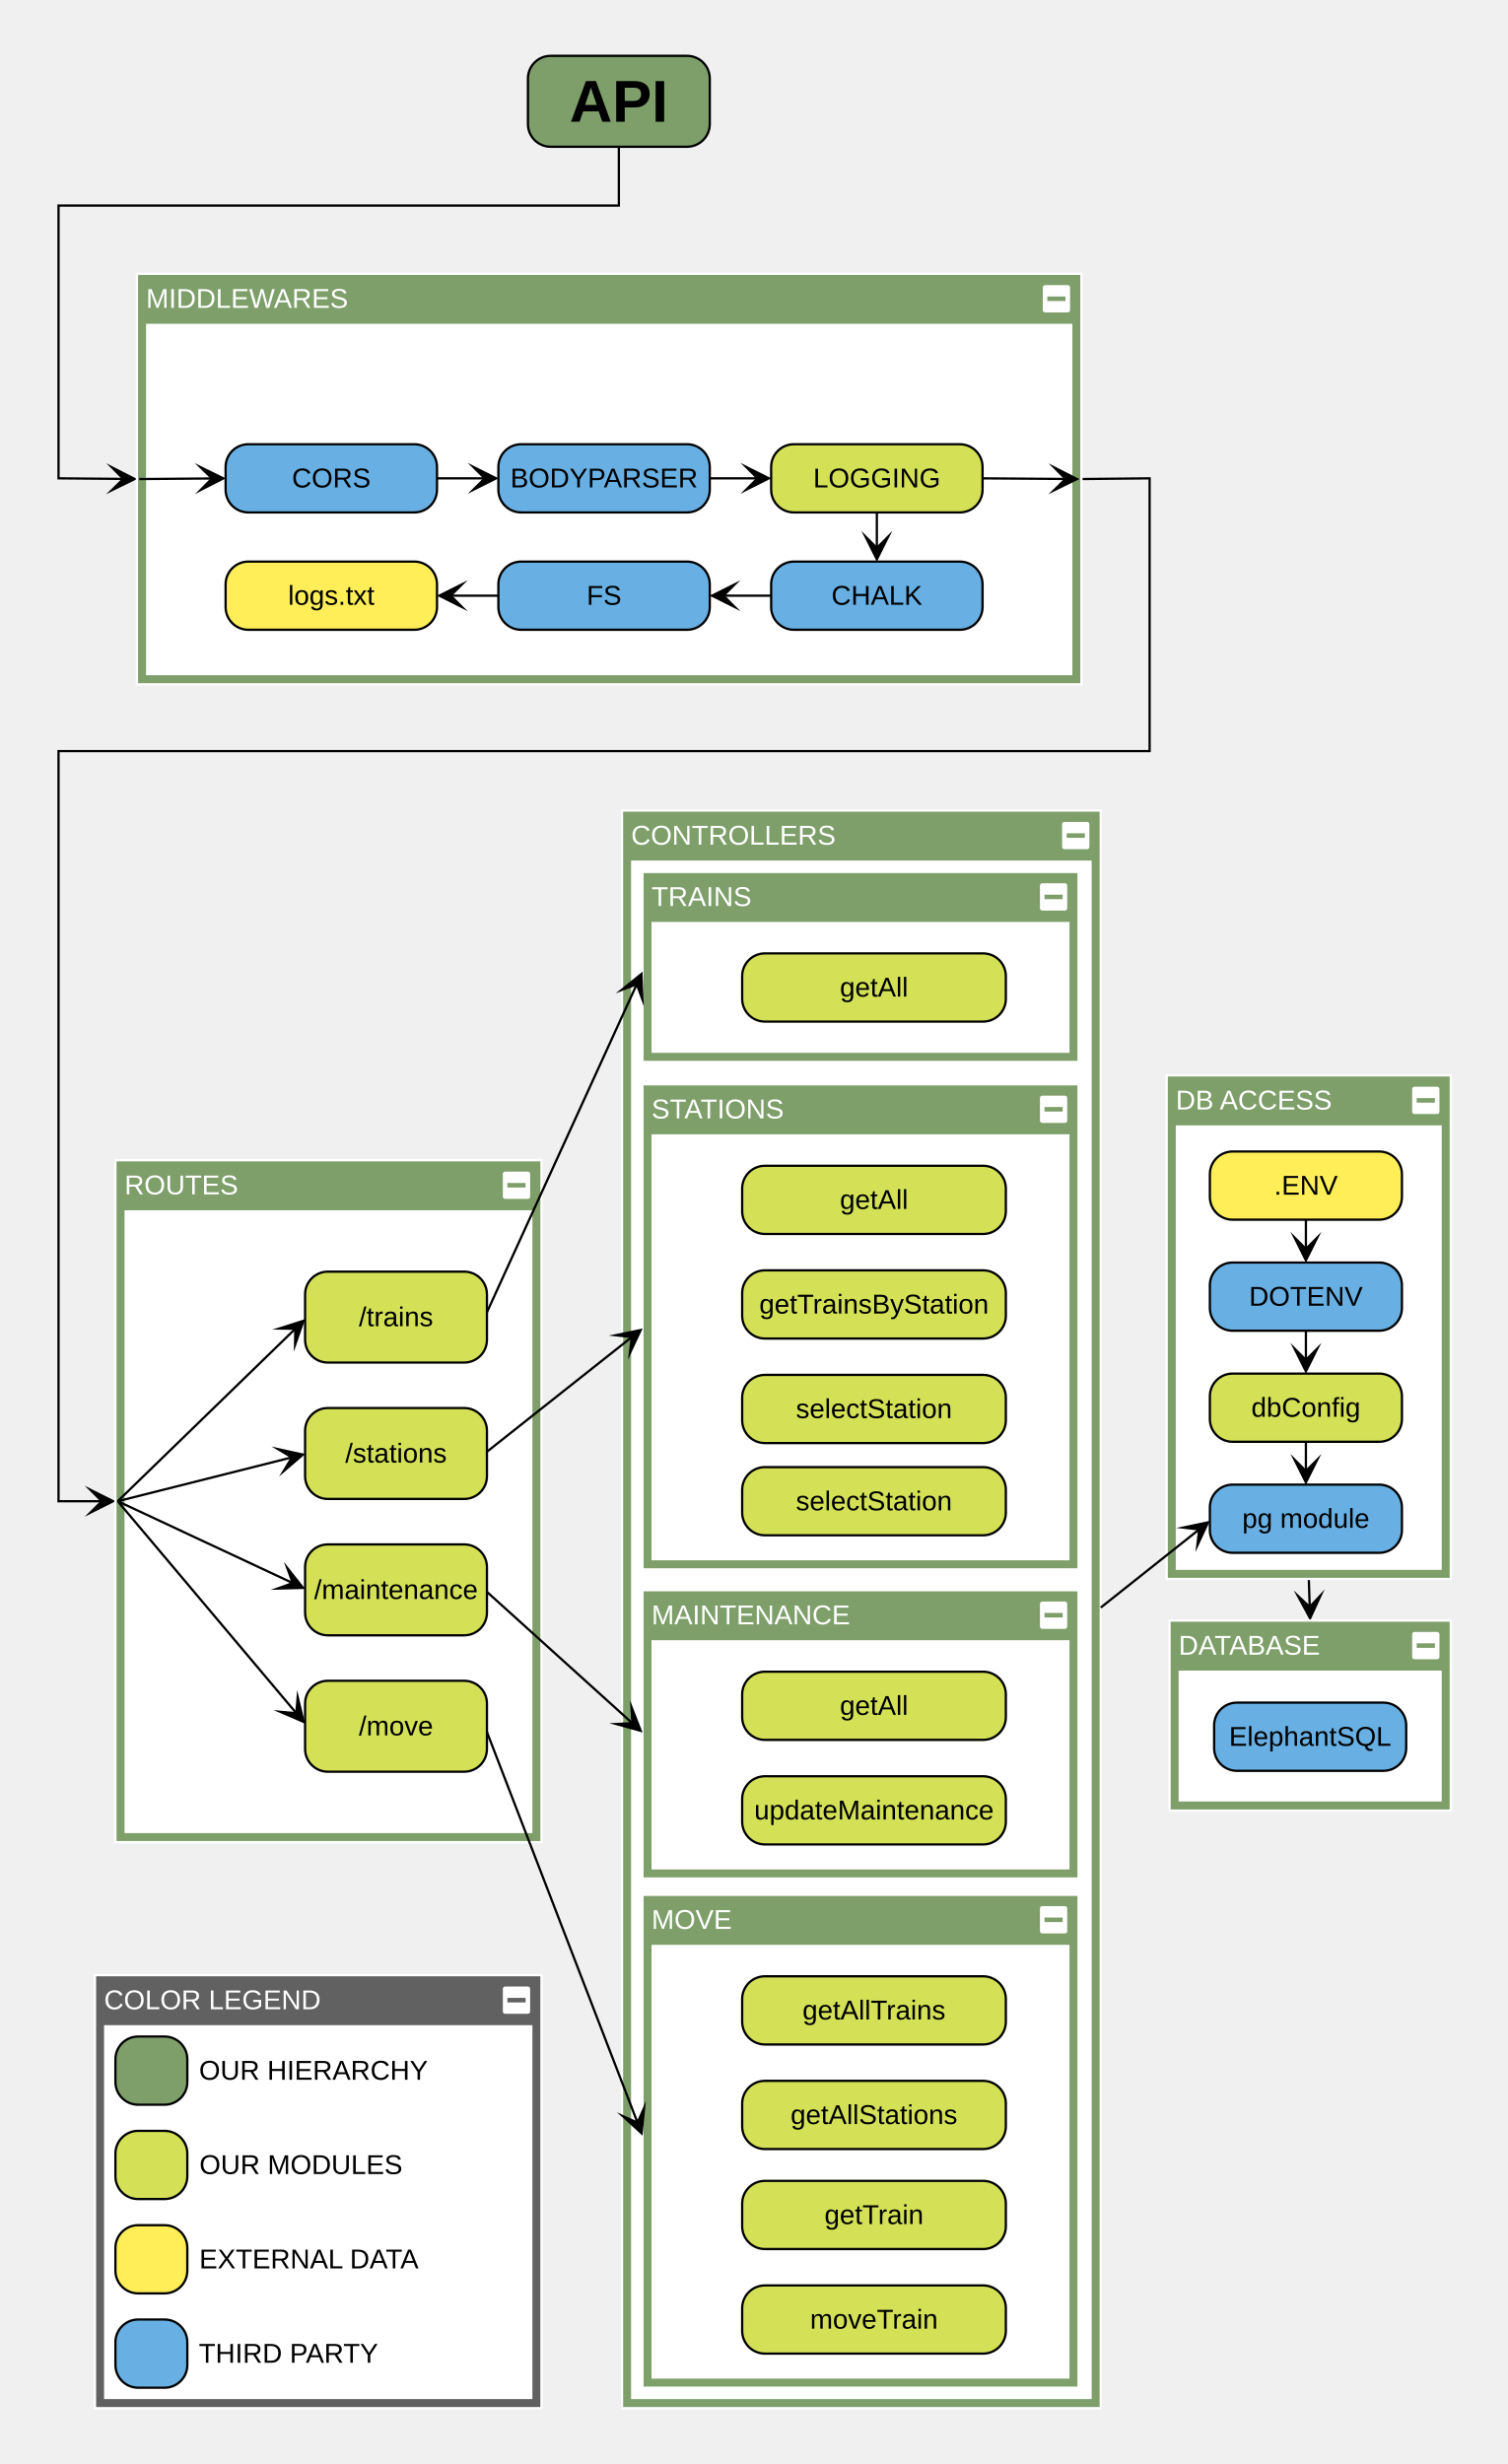
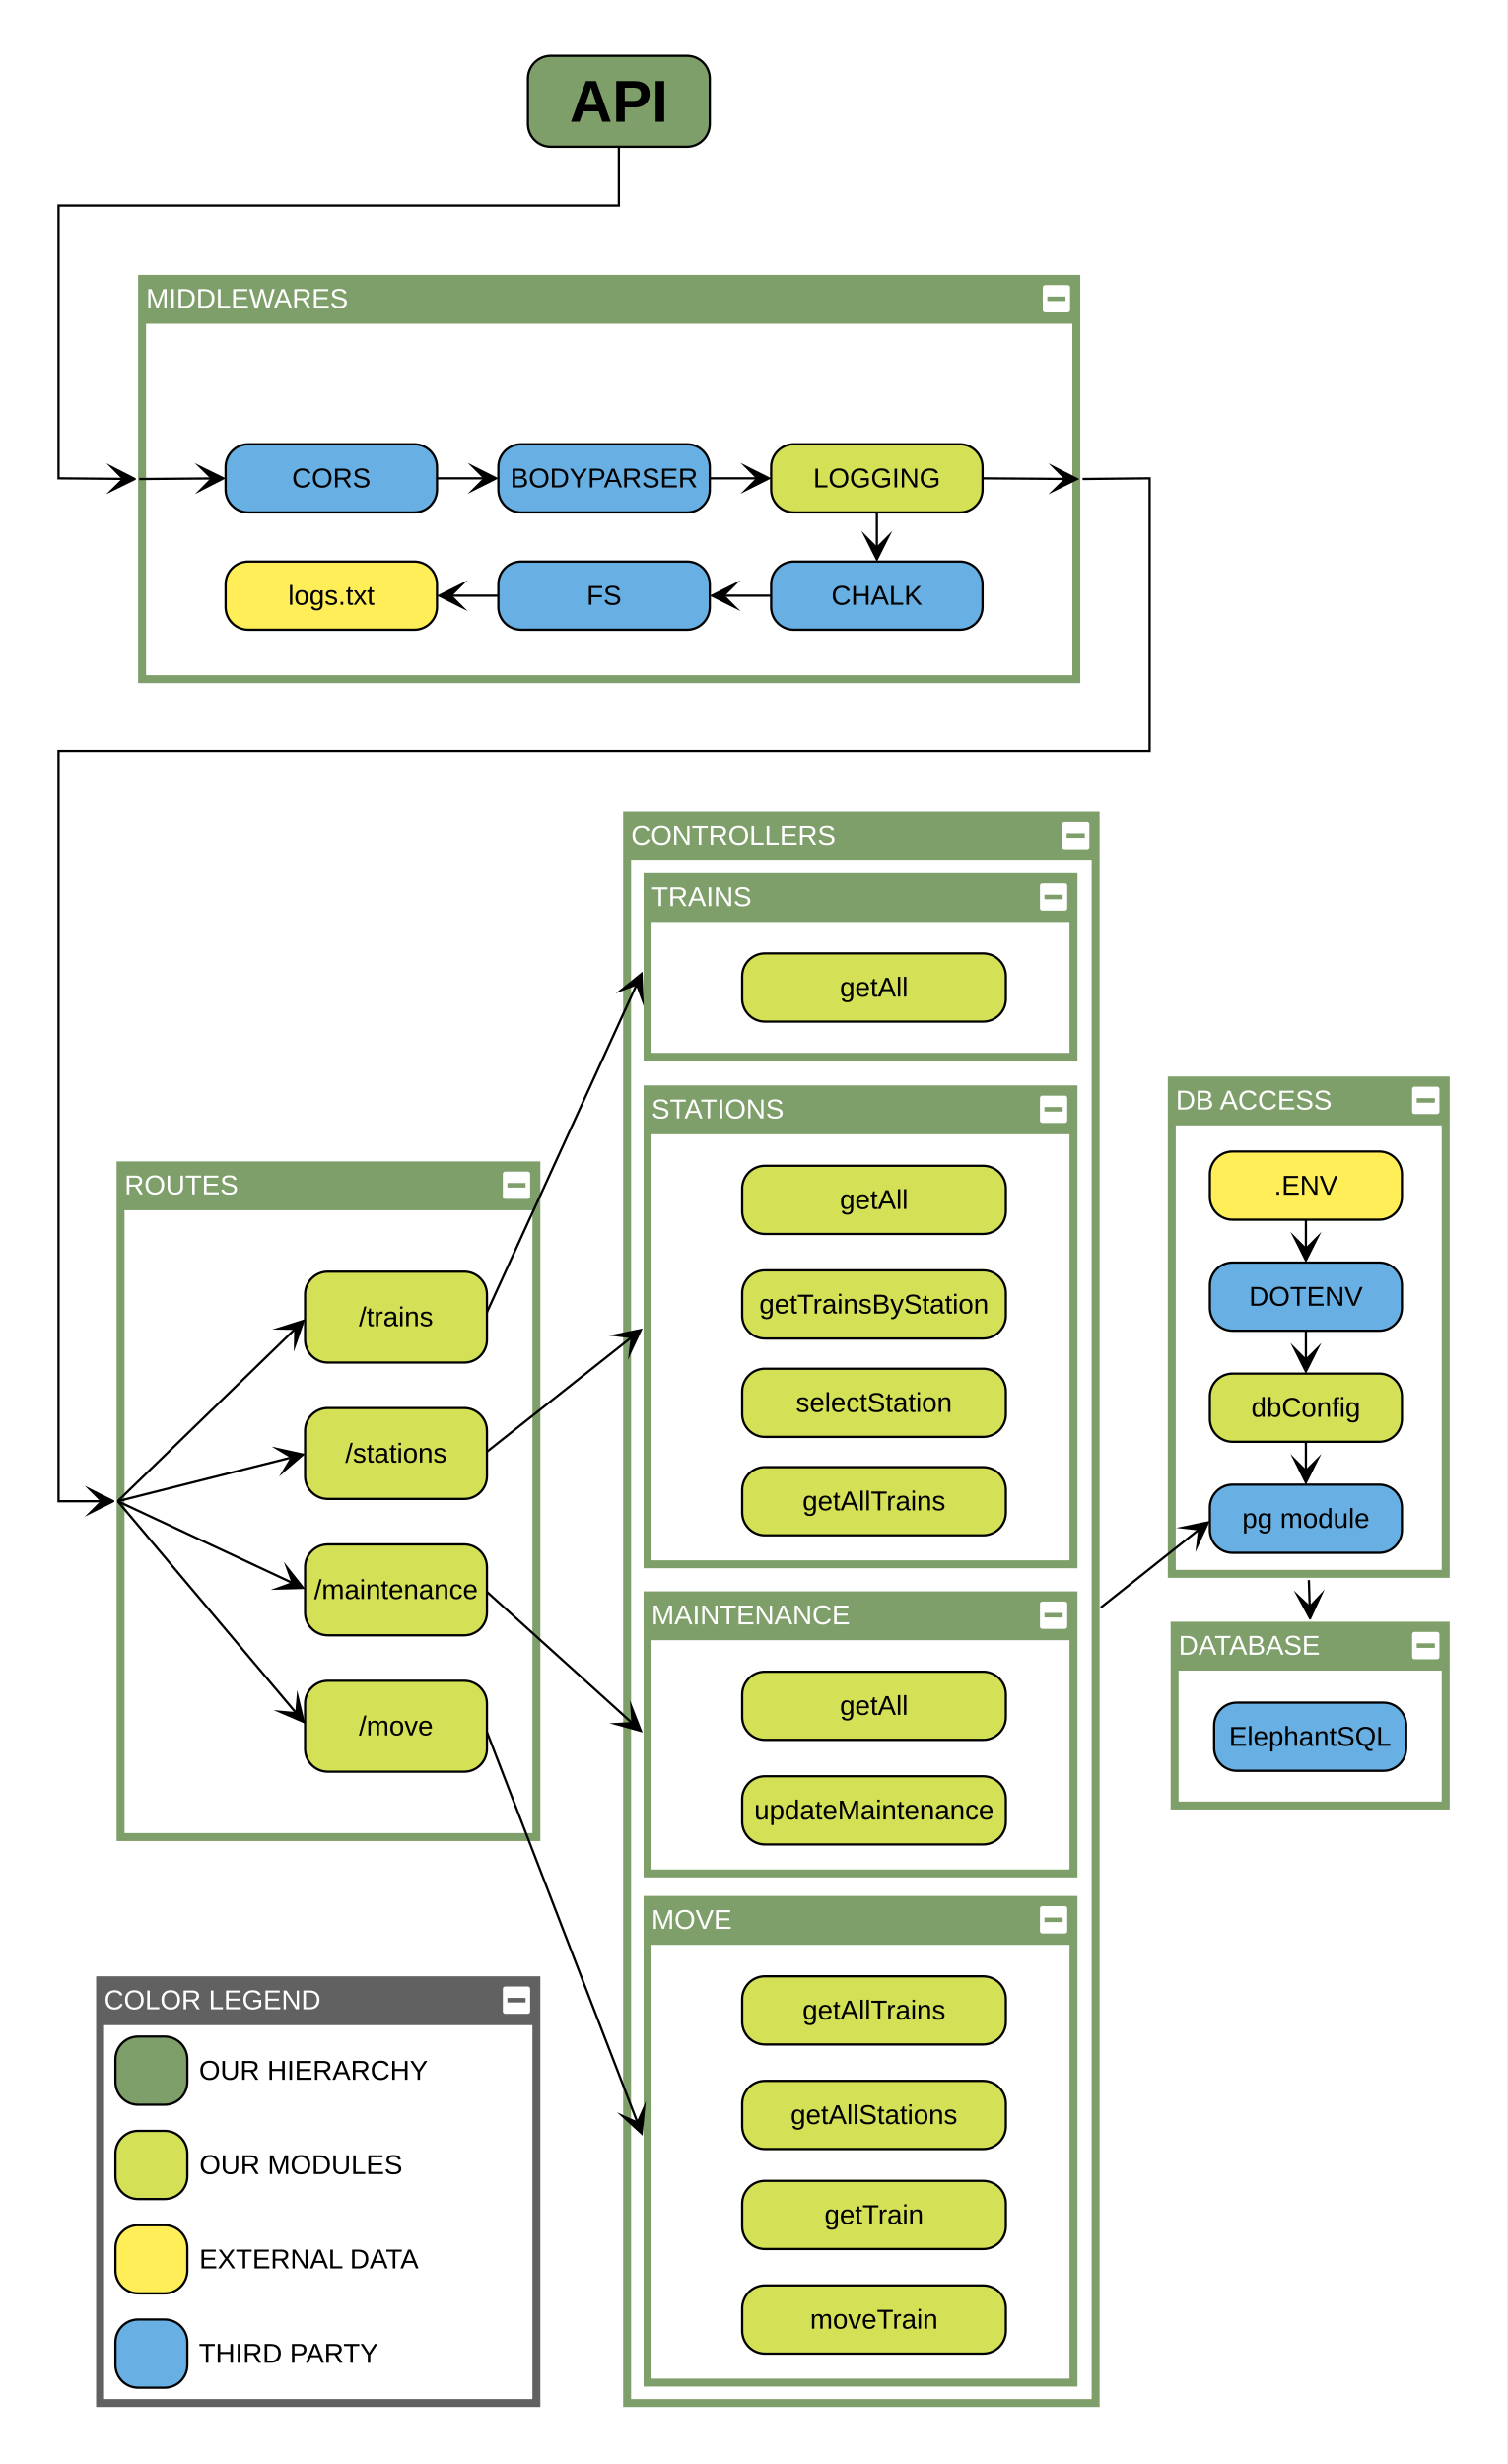
<svg xmlns="http://www.w3.org/2000/svg" xmlns:xlink="http://www.w3.org/1999/xlink" width="663px" height="1084px" viewBox="0 0 663 1084" style="overflow: hidden; display: block; width: 663px; height: 1084px;">
+   <rect width="663px" height="1084px" fill="white" />
  <defs>
-     <path fill="rgb(0,0,0)" stroke="rgb(0,0,0)" d="M 0,0 L 10,-5 L 5,0 L 10,5 Z" fill-opacity="1" stroke-opacity="1" stroke-width="1" stroke-linecap="butt" stroke-linejoin="miter" stroke-miterlimit="10" id="ygc119_0" />
+     <path fill="rgb(0,0,0)" stroke="rgb(0,0,0)" d="M 0,0 L 10,-5 L 5,0 L 10,5 Z" fill-opacity="1" stroke-opacity="1" stroke-width="1" stroke-linecap="butt" stroke-linejoin="miter" stroke-miterlimit="10" id="ygc57_0" />
  </defs>
  <g style="pointer-events:visiblePainted" transform="translate(55.75 -59.5625)" image-rendering="auto" shape-rendering="auto">
    <g>
      <path fill="none" stroke="rgb(0,0,0)" d="M 420,270.302 L 450,270 L 450,390 L -30,390 L -30,720 L -10.969,720" stroke-opacity="1" stroke-width="1" stroke-linecap="butt" stroke-linejoin="miter" stroke-miterlimit="1.45" />
-       <use xlink:href="#ygc119_0" transform="matrix(-1 0 0 -1 -5.96875 720)" style="pointer-events: none;" />
+       <use xlink:href="#ygc57_0" transform="matrix(-1 0 0 -1 -5.96875 720)" style="pointer-events: none;" />
    </g>
    <g>
      <path fill="none" stroke="rgb(0,0,0)" d="M 216.5,124.125 L 216.5,150 L -30,150 L -30,270 L -1.5,270.251" stroke-opacity="1" stroke-width="1" stroke-linecap="butt" stroke-linejoin="miter" stroke-miterlimit="1.45" />
-       <use xlink:href="#ygc119_0" transform="matrix(-0.9999612 -0.008803664 0.008803664 -0.9999612 3.500039 270.2949)" style="pointer-events: none;" />
+       <use xlink:href="#ygc57_0" transform="matrix(-0.9999612 -0.008803664 0.008803664 -0.9999612 3.500039 270.2949)" style="pointer-events: none;" />
    </g>
    <g>
      <path fill="none" stroke="rgb(0,0,0)" d="M 520.031,754.205 L 520.423,766.516" stroke-opacity="1" stroke-width="1" stroke-linecap="butt" stroke-linejoin="miter" stroke-miterlimit="1.45" />
-       <use xlink:href="#ygc119_0" transform="matrix(-0.03175294 -0.9994957 0.9994957 -0.03175294 520.5814 771.5137)" style="pointer-events: none;" />
-     </g>
-     <rect fill="rgb(126,159,106)" stroke="rgb(0,0,0)" fill-opacity="1" stroke-opacity="1" stroke-width="1" stroke-linecap="butt" stroke-linejoin="miter" stroke-miterlimit="1.45" x="176.5" width="80" ry="10" y="84.125" rx="10" height="40" />
+       <use xlink:href="#ygc57_0" transform="matrix(-0.03175294 -0.9994957 0.9994957 -0.03175294 520.5814 771.5137)" style="pointer-events: none;" />
+     </g>
+     <rect fill="rgb(126,159,106)" stroke="rgb(0,0,0)" fill-opacity="1" stroke-opacity="1" stroke-width="1" stroke-linecap="butt" stroke-linejoin="miter" stroke-miterlimit="1.45" y="84.125" ry="10" height="40" width="80" rx="10" x="176.5" />
    <g data-referencesafe="true" transform="translate(-4.96875 570)">
-       <rect fill="#7e9f6a" stroke="#FFF" stroke-width="1px" width="187.438" height="300" />
-       <rect fill="#FFF" x="4" width="179.438" y="22" height="274" />
+       <rect fill="#7e9f6a" stroke="#FFF" stroke-width="1px" height="300" width="187.438" />
+       <rect fill="#FFF" y="22" height="274" width="179.438" x="4" />
      <g class="demo-collapse-button" transform="translate(170.4375 5)">
        <rect fill="#FFF" width="12" height="12" rx="1" ry="1" />
        <rect width="8" height="2" x="2" y="5" fill="#7e9f6a" stroke-width="0" />
      </g>
    </g>
-     <rect fill="rgb(212,225,87)" stroke="rgb(0,0,0)" fill-opacity="1" stroke-opacity="1" stroke-width="1" stroke-linecap="butt" stroke-linejoin="miter" stroke-miterlimit="1.45" x="78.469" width="80" ry="10" y="799" rx="10" height="40" />
-     <rect fill="rgb(212,225,87)" stroke="rgb(0,0,0)" fill-opacity="1" stroke-opacity="1" stroke-width="1" stroke-linecap="butt" stroke-linejoin="miter" stroke-miterlimit="1.45" x="78.469" width="80" ry="10" y="739" rx="10" height="40" />
-     <rect fill="rgb(212,225,87)" stroke="rgb(0,0,0)" fill-opacity="1" stroke-opacity="1" stroke-width="1" stroke-linecap="butt" stroke-linejoin="miter" stroke-miterlimit="1.45" x="78.469" width="80" ry="10" y="679" rx="10" height="40" />
-     <rect fill="rgb(212,225,87)" stroke="rgb(0,0,0)" fill-opacity="1" stroke-opacity="1" stroke-width="1" stroke-linecap="butt" stroke-linejoin="miter" stroke-miterlimit="1.45" x="78.469" width="80" ry="10" y="619" rx="10" height="40" />
+     <rect fill="rgb(212,225,87)" stroke="rgb(0,0,0)" fill-opacity="1" stroke-opacity="1" stroke-width="1" stroke-linecap="butt" stroke-linejoin="miter" stroke-miterlimit="1.45" y="619" ry="10" height="40" width="80" rx="10" x="78.469" />
+     <rect fill="rgb(212,225,87)" stroke="rgb(0,0,0)" fill-opacity="1" stroke-opacity="1" stroke-width="1" stroke-linecap="butt" stroke-linejoin="miter" stroke-miterlimit="1.45" y="679" ry="10" height="40" width="80" rx="10" x="78.469" />
+     <rect fill="rgb(212,225,87)" stroke="rgb(0,0,0)" fill-opacity="1" stroke-opacity="1" stroke-width="1" stroke-linecap="butt" stroke-linejoin="miter" stroke-miterlimit="1.45" y="739" ry="10" height="40" width="80" rx="10" x="78.469" />
+     <rect fill="rgb(212,225,87)" stroke="rgb(0,0,0)" fill-opacity="1" stroke-opacity="1" stroke-width="1" stroke-linecap="butt" stroke-linejoin="miter" stroke-miterlimit="1.45" y="799" ry="10" height="40" width="80" rx="10" x="78.469" />
    <g data-referencesafe="true" transform="translate(4.5 180)">
-       <rect fill="#7e9f6a" stroke="#FFF" stroke-width="1px" width="415.5" height="180.625" />
-       <rect fill="#FFF" x="4" width="407.5" y="22" height="154.625" />
+       <rect fill="#7e9f6a" stroke="#FFF" stroke-width="1px" height="180.625" width="415.5" />
+       <rect fill="#FFF" y="22" height="154.625" width="407.5" x="4" />
      <g class="demo-collapse-button" transform="translate(398.5 5)">
        <rect fill="#FFF" width="12" height="12" rx="1" ry="1" />
        <rect width="8" height="2" x="2" y="5" fill="#7e9f6a" stroke-width="0" />
      </g>
    </g>
    <g>
      <path fill="none" stroke="rgb(0,0,0)" d="M 136.5,270 L 157.5,270" stroke-opacity="1" stroke-width="1" stroke-linecap="butt" stroke-linejoin="miter" stroke-miterlimit="1.45" />
-       <use xlink:href="#ygc119_0" transform="matrix(-1 0 0 -1 162.5 270)" style="pointer-events: none;" />
+       <use xlink:href="#ygc57_0" transform="matrix(-1 0 0 -1 162.5 270)" style="pointer-events: none;" />
    </g>
    <g>
      <path fill="none" stroke="rgb(0,0,0)" d="M 256.5,270 L 277.5,270" stroke-opacity="1" stroke-width="1" stroke-linecap="butt" stroke-linejoin="miter" stroke-miterlimit="1.45" />
-       <use xlink:href="#ygc119_0" transform="matrix(-1 0 0 -1 282.5 270)" style="pointer-events: none;" />
+       <use xlink:href="#ygc57_0" transform="matrix(-1 0 0 -1 282.5 270)" style="pointer-events: none;" />
    </g>
    <g>
      <path fill="none" stroke="rgb(0,0,0)" d="M 330,285 L 330,300.625" stroke-opacity="1" stroke-width="1" stroke-linecap="butt" stroke-linejoin="miter" stroke-miterlimit="1.45" />
-       <use xlink:href="#ygc119_0" transform="matrix(0 -1 1 0 330 305.625)" style="pointer-events: none;" />
+       <use xlink:href="#ygc57_0" transform="matrix(0 -1 1 0 330 305.625)" style="pointer-events: none;" />
    </g>
    <g>
      <path fill="none" stroke="rgb(0,0,0)" d="M 163.5,321.625 L 142.5,321.625" stroke-opacity="1" stroke-width="1" stroke-linecap="butt" stroke-linejoin="miter" stroke-miterlimit="1.45" />
-       <use xlink:href="#ygc119_0" transform="translate(137.5 321.625)" style="pointer-events: none;" />
+       <use xlink:href="#ygc57_0" transform="translate(137.5 321.625)" style="pointer-events: none;" />
    </g>
    <g>
      <path fill="none" stroke="rgb(0,0,0)" d="M 283.5,321.625 L 262.5,321.625" stroke-opacity="1" stroke-width="1" stroke-linecap="butt" stroke-linejoin="miter" stroke-miterlimit="1.45" />
-       <use xlink:href="#ygc119_0" transform="translate(257.5 321.625)" style="pointer-events: none;" />
-     </g>
-     <rect fill="rgb(212,225,87)" stroke="rgb(0,0,0)" fill-opacity="1" stroke-opacity="1" stroke-width="1" stroke-linecap="butt" stroke-linejoin="miter" stroke-miterlimit="1.45" x="283.5" width="93" ry="10" y="255" rx="10" height="30" />
-     <rect fill="rgb(104,176,227)" stroke="rgb(0,0,0)" fill-opacity="1" stroke-opacity="1" stroke-width="1" stroke-linecap="butt" stroke-linejoin="miter" stroke-miterlimit="1.45" x="43.5" width="93" ry="10" y="255" rx="10" height="30" />
-     <rect fill="rgb(104,176,227)" stroke="rgb(0,0,0)" fill-opacity="1" stroke-opacity="1" stroke-width="1" stroke-linecap="butt" stroke-linejoin="miter" stroke-miterlimit="1.45" x="163.5" width="93" ry="10" y="255" rx="10" height="30" />
-     <rect fill="rgb(104,176,227)" stroke="rgb(0,0,0)" fill-opacity="1" stroke-opacity="1" stroke-width="1" stroke-linecap="butt" stroke-linejoin="miter" stroke-miterlimit="1.45" x="283.5" width="93" ry="10" y="306.625" rx="10" height="30" />
-     <rect fill="rgb(104,176,227)" stroke="rgb(0,0,0)" fill-opacity="1" stroke-opacity="1" stroke-width="1" stroke-linecap="butt" stroke-linejoin="miter" stroke-miterlimit="1.45" x="163.5" width="93" ry="10" y="306.625" rx="10" height="30" />
-     <rect fill="rgb(255,238,88)" stroke="rgb(0,0,0)" fill-opacity="1" stroke-opacity="1" stroke-width="1" stroke-linecap="butt" stroke-linejoin="miter" stroke-miterlimit="1.45" x="43.5" width="93" ry="10" y="306.625" rx="10" height="30" />
+       <use xlink:href="#ygc57_0" transform="translate(257.5 321.625)" style="pointer-events: none;" />
+     </g>
+     <rect fill="rgb(212,225,87)" stroke="rgb(0,0,0)" fill-opacity="1" stroke-opacity="1" stroke-width="1" stroke-linecap="butt" stroke-linejoin="miter" stroke-miterlimit="1.45" y="255" ry="10" height="30" width="93" rx="10" x="283.5" />
+     <rect fill="rgb(104,176,227)" stroke="rgb(0,0,0)" fill-opacity="1" stroke-opacity="1" stroke-width="1" stroke-linecap="butt" stroke-linejoin="miter" stroke-miterlimit="1.45" y="255" ry="10" height="30" width="93" rx="10" x="43.5" />
+     <rect fill="rgb(104,176,227)" stroke="rgb(0,0,0)" fill-opacity="1" stroke-opacity="1" stroke-width="1" stroke-linecap="butt" stroke-linejoin="miter" stroke-miterlimit="1.45" y="255" ry="10" height="30" width="93" rx="10" x="163.5" />
+     <rect fill="rgb(104,176,227)" stroke="rgb(0,0,0)" fill-opacity="1" stroke-opacity="1" stroke-width="1" stroke-linecap="butt" stroke-linejoin="miter" stroke-miterlimit="1.45" y="306.625" ry="10" height="30" width="93" rx="10" x="283.5" />
+     <rect fill="rgb(104,176,227)" stroke="rgb(0,0,0)" fill-opacity="1" stroke-opacity="1" stroke-width="1" stroke-linecap="butt" stroke-linejoin="miter" stroke-miterlimit="1.45" y="306.625" ry="10" height="30" width="93" rx="10" x="163.5" />
+     <rect fill="rgb(255,238,88)" stroke="rgb(0,0,0)" fill-opacity="1" stroke-opacity="1" stroke-width="1" stroke-linecap="butt" stroke-linejoin="miter" stroke-miterlimit="1.45" y="306.625" ry="10" height="30" width="93" rx="10" x="43.5" />
    <g data-referencesafe="true" transform="translate(217.88 416.1475)">
-       <rect fill="#7e9f6a" stroke="#FFF" stroke-width="1px" width="210.62" height="702.852" />
-       <rect fill="#FFF" x="4" width="202.62" y="22" height="676.852" />
+       <rect fill="#7e9f6a" stroke="#FFF" stroke-width="1px" height="702.852" width="210.62" />
+       <rect fill="#FFF" y="22" height="676.852" width="202.62" x="4" />
      <g class="demo-collapse-button" transform="translate(193.62 5)">
        <rect fill="#FFF" width="12" height="12" rx="1" ry="1" />
        <rect width="8" height="2" x="2" y="5" fill="#7e9f6a" stroke-width="0" />
      </g>
    </g>
    <g data-referencesafe="true" transform="translate(226.88 443.1475)">
-       <rect fill="#7e9f6a" stroke="#FFF" stroke-width="1px" width="191.87" height="83.603" />
-       <rect fill="#FFF" x="4" width="183.87" y="22" height="57.602" />
+       <rect fill="#7e9f6a" stroke="#FFF" stroke-width="1px" height="83.603" width="191.87" />
+       <rect fill="#FFF" y="22" height="57.602" width="183.87" x="4" />
      <g class="demo-collapse-button" transform="translate(174.87 5)">
        <rect fill="#FFF" width="12" height="12" rx="1" ry="1" />
        <rect width="8" height="2" x="2" y="5" fill="#7e9f6a" stroke-width="0" />
      </g>
    </g>
-     <rect fill="rgb(212,225,87)" stroke="rgb(0,0,0)" fill-opacity="1" stroke-opacity="1" stroke-width="1" stroke-linecap="butt" stroke-linejoin="miter" stroke-miterlimit="1.45" x="270.75" width="116" ry="10" y="479" rx="10" height="30" />
+     <rect fill="rgb(212,225,87)" stroke="rgb(0,0,0)" fill-opacity="1" stroke-opacity="1" stroke-width="1" stroke-linecap="butt" stroke-linejoin="miter" stroke-miterlimit="1.45" y="479" ry="10" height="30" width="116" rx="10" x="270.75" />
    <g data-referencesafe="true" transform="translate(226.88 536.5738)">
-       <rect fill="#7e9f6a" stroke="#FFF" stroke-width="1px" width="191.87" height="213.426" />
-       <rect fill="#FFF" x="4" width="183.87" y="22" height="187.426" />
+       <rect fill="#7e9f6a" stroke="#FFF" stroke-width="1px" height="213.426" width="191.87" />
+       <rect fill="#FFF" y="22" height="187.426" width="183.87" x="4" />
      <g class="demo-collapse-button" transform="translate(174.87 5)">
        <rect fill="#FFF" width="12" height="12" rx="1" ry="1" />
        <rect width="8" height="2" x="2" y="5" fill="#7e9f6a" stroke-width="0" />
      </g>
    </g>
-     <rect fill="rgb(212,225,87)" stroke="rgb(0,0,0)" fill-opacity="1" stroke-opacity="1" stroke-width="1" stroke-linecap="butt" stroke-linejoin="miter" stroke-miterlimit="1.45" x="270.75" width="116" ry="10" y="572.426" rx="10" height="30" />
-     <rect fill="rgb(212,225,87)" stroke="rgb(0,0,0)" fill-opacity="1" stroke-opacity="1" stroke-width="1" stroke-linecap="butt" stroke-linejoin="miter" stroke-miterlimit="1.45" x="270.75" width="116" ry="10" y="618.426" rx="10" height="30" />
-     <rect fill="rgb(212,225,87)" stroke="rgb(0,0,0)" fill-opacity="1" stroke-opacity="1" stroke-width="1" stroke-linecap="butt" stroke-linejoin="miter" stroke-miterlimit="1.45" x="270.75" width="116" ry="10" y="664.426" rx="10" height="30" />
-     <rect fill="rgb(212,225,87)" stroke="rgb(0,0,0)" fill-opacity="1" stroke-opacity="1" stroke-width="1" stroke-linecap="butt" stroke-linejoin="miter" stroke-miterlimit="1.45" x="270.75" width="116" ry="10" y="705" rx="10" height="30" />
+     <rect fill="rgb(212,225,87)" stroke="rgb(0,0,0)" fill-opacity="1" stroke-opacity="1" stroke-width="1" stroke-linecap="butt" stroke-linejoin="miter" stroke-miterlimit="1.45" y="572.426" ry="10" height="30" width="116" rx="10" x="270.75" />
+     <rect fill="rgb(212,225,87)" stroke="rgb(0,0,0)" fill-opacity="1" stroke-opacity="1" stroke-width="1" stroke-linecap="butt" stroke-linejoin="miter" stroke-miterlimit="1.45" y="618.426" ry="10" height="30" width="116" rx="10" x="270.75" />
+     <rect fill="rgb(212,225,87)" stroke="rgb(0,0,0)" fill-opacity="1" stroke-opacity="1" stroke-width="1" stroke-linecap="butt" stroke-linejoin="miter" stroke-miterlimit="1.45" y="661.713" ry="10" height="30" width="116" rx="10" x="270.75" />
+     <rect fill="rgb(212,225,87)" stroke="rgb(0,0,0)" fill-opacity="1" stroke-opacity="1" stroke-width="1" stroke-linecap="butt" stroke-linejoin="miter" stroke-miterlimit="1.45" y="705" ry="10" height="30" width="116" rx="10" x="270.75" />
    <g data-referencesafe="true" transform="translate(226.88 759.1475)">
-       <rect fill="#7e9f6a" stroke="#FFF" stroke-width="1px" width="191.87" height="126.852" />
-       <rect fill="#FFF" x="4" width="183.87" y="22" height="100.852" />
+       <rect fill="#7e9f6a" stroke="#FFF" stroke-width="1px" height="126.852" width="191.87" />
+       <rect fill="#FFF" y="22" height="100.852" width="183.87" x="4" />
      <g class="demo-collapse-button" transform="translate(174.87 5)">
        <rect fill="#FFF" width="12" height="12" rx="1" ry="1" />
        <rect width="8" height="2" x="2" y="5" fill="#7e9f6a" stroke-width="0" />
      </g>
    </g>
-     <rect fill="rgb(212,225,87)" stroke="rgb(0,0,0)" fill-opacity="1" stroke-opacity="1" stroke-width="1" stroke-linecap="butt" stroke-linejoin="miter" stroke-miterlimit="1.45" x="270.75" width="116" ry="10" y="795" rx="10" height="30" />
-     <rect fill="rgb(212,225,87)" stroke="rgb(0,0,0)" fill-opacity="1" stroke-opacity="1" stroke-width="1" stroke-linecap="butt" stroke-linejoin="miter" stroke-miterlimit="1.45" x="270.75" width="116" ry="10" y="841" rx="10" height="30" />
+     <rect fill="rgb(212,225,87)" stroke="rgb(0,0,0)" fill-opacity="1" stroke-opacity="1" stroke-width="1" stroke-linecap="butt" stroke-linejoin="miter" stroke-miterlimit="1.45" y="795" ry="10" height="30" width="116" rx="10" x="270.75" />
+     <rect fill="rgb(212,225,87)" stroke="rgb(0,0,0)" fill-opacity="1" stroke-opacity="1" stroke-width="1" stroke-linecap="butt" stroke-linejoin="miter" stroke-miterlimit="1.45" y="841" ry="10" height="30" width="116" rx="10" x="270.75" />
    <g data-referencesafe="true" transform="translate(226.88 893.1475)">
-       <rect fill="#7e9f6a" stroke="#FFF" stroke-width="1px" width="191.87" height="216.852" />
-       <rect fill="#FFF" x="4" width="183.87" y="22" height="190.852" />
+       <rect fill="#7e9f6a" stroke="#FFF" stroke-width="1px" height="216.852" width="191.87" />
+       <rect fill="#FFF" y="22" height="190.852" width="183.87" x="4" />
      <g class="demo-collapse-button" transform="translate(174.87 5)">
        <rect fill="#FFF" width="12" height="12" rx="1" ry="1" />
        <rect width="8" height="2" x="2" y="5" fill="#7e9f6a" stroke-width="0" />
      </g>
    </g>
-     <rect fill="rgb(212,225,87)" stroke="rgb(0,0,0)" fill-opacity="1" stroke-opacity="1" stroke-width="1" stroke-linecap="butt" stroke-linejoin="miter" stroke-miterlimit="1.45" x="270.75" width="116" ry="10" y="929" rx="10" height="30" />
-     <rect fill="rgb(212,225,87)" stroke="rgb(0,0,0)" fill-opacity="1" stroke-opacity="1" stroke-width="1" stroke-linecap="butt" stroke-linejoin="miter" stroke-miterlimit="1.45" x="270.75" width="116" ry="10" y="975" rx="10" height="30" />
-     <rect fill="rgb(212,225,87)" stroke="rgb(0,0,0)" fill-opacity="1" stroke-opacity="1" stroke-width="1" stroke-linecap="butt" stroke-linejoin="miter" stroke-miterlimit="1.45" x="270.75" width="116" ry="10" y="1019" rx="10" height="30" />
-     <rect fill="rgb(212,225,87)" stroke="rgb(0,0,0)" fill-opacity="1" stroke-opacity="1" stroke-width="1" stroke-linecap="butt" stroke-linejoin="miter" stroke-miterlimit="1.45" x="270.75" width="116" ry="10" y="1065" rx="10" height="30" />
+     <rect fill="rgb(212,225,87)" stroke="rgb(0,0,0)" fill-opacity="1" stroke-opacity="1" stroke-width="1" stroke-linecap="butt" stroke-linejoin="miter" stroke-miterlimit="1.45" y="929" ry="10" height="30" width="116" rx="10" x="270.75" />
+     <rect fill="rgb(212,225,87)" stroke="rgb(0,0,0)" fill-opacity="1" stroke-opacity="1" stroke-width="1" stroke-linecap="butt" stroke-linejoin="miter" stroke-miterlimit="1.45" y="975" ry="10" height="30" width="116" rx="10" x="270.75" />
+     <rect fill="rgb(212,225,87)" stroke="rgb(0,0,0)" fill-opacity="1" stroke-opacity="1" stroke-width="1" stroke-linecap="butt" stroke-linejoin="miter" stroke-miterlimit="1.45" y="1019" ry="10" height="30" width="116" rx="10" x="270.75" />
+     <rect fill="rgb(212,225,87)" stroke="rgb(0,0,0)" fill-opacity="1" stroke-opacity="1" stroke-width="1" stroke-linecap="butt" stroke-linejoin="miter" stroke-miterlimit="1.45" y="1065" ry="10" height="30" width="116" rx="10" x="270.75" />
    <g data-referencesafe="true" transform="translate(457.5 532.6576)">
-       <rect fill="#7e9f6a" stroke="#FFF" stroke-width="1px" width="125" height="221.547" />
-       <rect fill="#FFF" x="4" width="117" y="22" height="195.547" />
+       <rect fill="#7e9f6a" stroke="#FFF" stroke-width="1px" height="221.547" width="125" />
+       <rect fill="#FFF" y="22" height="195.547" width="117" x="4" />
      <g class="demo-collapse-button" transform="translate(108 5)">
        <rect fill="#FFF" width="12" height="12" rx="1" ry="1" />
        <rect width="8" height="2" x="2" y="5" fill="#7e9f6a" stroke-width="0" />
      </g>
    </g>
    <g>
      <path fill="none" stroke="rgb(0,0,0)" d="M 518.75,693.852 L 518.75,706.705" stroke-opacity="1" stroke-width="1" stroke-linecap="butt" stroke-linejoin="miter" stroke-miterlimit="1.45" />
-       <use xlink:href="#ygc119_0" transform="matrix(0 -1 1 0 518.75 711.705)" style="pointer-events: none;" />
+       <use xlink:href="#ygc57_0" transform="matrix(0 -1 1 0 518.75 711.705)" style="pointer-events: none;" />
    </g>
    <g>
      <path fill="none" stroke="rgb(0,0,0)" d="M 518.75,645 L 518.75,657.852" stroke-opacity="1" stroke-width="1" stroke-linecap="butt" stroke-linejoin="miter" stroke-miterlimit="1.45" />
-       <use xlink:href="#ygc119_0" transform="matrix(0 -1 1 0 518.75 662.8525)" style="pointer-events: none;" />
+       <use xlink:href="#ygc57_0" transform="matrix(0 -1 1 0 518.75 662.8525)" style="pointer-events: none;" />
    </g>
    <g>
      <path fill="none" stroke="rgb(0,0,0)" d="M 518.75,596.148 L 518.75,609" stroke-opacity="1" stroke-width="1" stroke-linecap="butt" stroke-linejoin="miter" stroke-miterlimit="1.45" />
-       <use xlink:href="#ygc119_0" transform="matrix(0 -1 1 0 518.75 614)" style="pointer-events: none;" />
-     </g>
-     <rect fill="rgb(255,238,88)" stroke="rgb(0,0,0)" fill-opacity="1" stroke-opacity="1" stroke-width="1" stroke-linecap="butt" stroke-linejoin="miter" stroke-miterlimit="1.45" x="476.5" width="84.5" ry="10" y="566.148" rx="10" height="30" />
-     <rect fill="rgb(104,176,227)" stroke="rgb(0,0,0)" fill-opacity="1" stroke-opacity="1" stroke-width="1" stroke-linecap="butt" stroke-linejoin="miter" stroke-miterlimit="1.45" x="476.5" width="84.5" ry="10" y="712.705" rx="10" height="30" />
-     <rect fill="rgb(212,225,87)" stroke="rgb(0,0,0)" fill-opacity="1" stroke-opacity="1" stroke-width="1" stroke-linecap="butt" stroke-linejoin="miter" stroke-miterlimit="1.45" x="476.5" width="84.5" ry="10" y="663.852" rx="10" height="30" />
-     <rect fill="rgb(104,176,227)" stroke="rgb(0,0,0)" fill-opacity="1" stroke-opacity="1" stroke-width="1" stroke-linecap="butt" stroke-linejoin="miter" stroke-miterlimit="1.45" x="476.5" width="84.5" ry="10" y="615" rx="10" height="30" />
+       <use xlink:href="#ygc57_0" transform="matrix(0 -1 1 0 518.75 614)" style="pointer-events: none;" />
+     </g>
+     <rect fill="rgb(255,238,88)" stroke="rgb(0,0,0)" fill-opacity="1" stroke-opacity="1" stroke-width="1" stroke-linecap="butt" stroke-linejoin="miter" stroke-miterlimit="1.45" y="566.148" ry="10" height="30" width="84.5" rx="10" x="476.5" />
+     <rect fill="rgb(104,176,227)" stroke="rgb(0,0,0)" fill-opacity="1" stroke-opacity="1" stroke-width="1" stroke-linecap="butt" stroke-linejoin="miter" stroke-miterlimit="1.45" y="712.705" ry="10" height="30" width="84.5" rx="10" x="476.5" />
+     <rect fill="rgb(212,225,87)" stroke="rgb(0,0,0)" fill-opacity="1" stroke-opacity="1" stroke-width="1" stroke-linecap="butt" stroke-linejoin="miter" stroke-miterlimit="1.45" y="663.852" ry="10" height="30" width="84.5" rx="10" x="476.5" />
+     <rect fill="rgb(104,176,227)" stroke="rgb(0,0,0)" fill-opacity="1" stroke-opacity="1" stroke-width="1" stroke-linecap="butt" stroke-linejoin="miter" stroke-miterlimit="1.45" y="615" ry="10" height="30" width="84.5" rx="10" x="476.5" />
    <g data-referencesafe="true" transform="translate(458.75 772.5132)">
-       <rect fill="#7e9f6a" stroke="#FFF" stroke-width="1px" width="123.75" height="83.603" />
-       <rect fill="#FFF" x="4" width="115.75" y="22" height="57.602" />
+       <rect fill="#7e9f6a" stroke="#FFF" stroke-width="1px" height="83.603" width="123.75" />
+       <rect fill="#FFF" y="22" height="57.602" width="115.75" x="4" />
      <g class="demo-collapse-button" transform="translate(106.75 5)">
        <rect fill="#FFF" width="12" height="12" rx="1" ry="1" />
        <rect width="8" height="2" x="2" y="5" fill="#7e9f6a" stroke-width="0" />
      </g>
    </g>
-     <rect fill="rgb(104,176,227)" stroke="rgb(0,0,0)" fill-opacity="1" stroke-opacity="1" stroke-width="1" stroke-linecap="butt" stroke-linejoin="miter" stroke-miterlimit="1.45" x="478.375" width="84.5" ry="10" y="808.612" rx="10" height="30" />
+     <rect fill="rgb(104,176,227)" stroke="rgb(0,0,0)" fill-opacity="1" stroke-opacity="1" stroke-width="1" stroke-linecap="butt" stroke-linejoin="miter" stroke-miterlimit="1.45" y="808.612" ry="10" height="30" width="84.5" rx="10" x="478.375" />
    <g data-referencesafe="true" transform="translate(-13.96875 928.5)">
-       <rect fill="#616161" stroke="#FFF" stroke-width="1px" width="196.438" height="190.5" />
-       <rect fill="#FFF" x="4" width="188.438" y="22" height="164.5" />
+       <rect fill="#616161" stroke="#FFF" stroke-width="1px" height="190.5" width="196.438" />
+       <rect fill="#FFF" y="22" height="164.5" width="188.438" x="4" />
      <g class="demo-collapse-button" transform="translate(179.4375 5)">
        <rect fill="#FFF" width="12" height="12" rx="1" ry="1" />
        <rect width="8" height="2" x="2" y="5" fill="#616161" stroke-width="0" />
      </g>
    </g>
-     <rect fill="rgb(126,159,106)" stroke="rgb(0,0,0)" fill-opacity="1" stroke-opacity="1" stroke-width="1" stroke-linecap="butt" stroke-linejoin="miter" stroke-miterlimit="1.45" x="-4.969" width="31.625" ry="10" y="955.5" rx="10" height="30" />
-     <rect fill="rgb(212,225,87)" stroke="rgb(0,0,0)" fill-opacity="1" stroke-opacity="1" stroke-width="1" stroke-linecap="butt" stroke-linejoin="miter" stroke-miterlimit="1.45" x="-4.969" width="31.625" ry="10" y="997" rx="10" height="30" />
-     <rect fill="rgb(255,238,88)" stroke="rgb(0,0,0)" fill-opacity="1" stroke-opacity="1" stroke-width="1" stroke-linecap="butt" stroke-linejoin="miter" stroke-miterlimit="1.45" x="-4.969" width="31.625" ry="10" y="1038.5" rx="10" height="30" />
-     <rect fill="rgb(104,176,227)" stroke="rgb(0,0,0)" fill-opacity="1" stroke-opacity="1" stroke-width="1" stroke-linecap="butt" stroke-linejoin="miter" stroke-miterlimit="1.45" x="-4.969" width="31.625" ry="10" y="1080" rx="10" height="30" />
+     <rect fill="rgb(126,159,106)" stroke="rgb(0,0,0)" fill-opacity="1" stroke-opacity="1" stroke-width="1" stroke-linecap="butt" stroke-linejoin="miter" stroke-miterlimit="1.45" y="955.5" ry="10" height="30" width="31.625" rx="10" x="-4.969" />
+     <rect fill="rgb(212,225,87)" stroke="rgb(0,0,0)" fill-opacity="1" stroke-opacity="1" stroke-width="1" stroke-linecap="butt" stroke-linejoin="miter" stroke-miterlimit="1.45" y="997" ry="10" height="30" width="31.625" rx="10" x="-4.969" />
+     <rect fill="rgb(255,238,88)" stroke="rgb(0,0,0)" fill-opacity="1" stroke-opacity="1" stroke-width="1" stroke-linecap="butt" stroke-linejoin="miter" stroke-miterlimit="1.45" y="1038.5" ry="10" height="30" width="31.625" rx="10" x="-4.969" />
+     <rect fill="rgb(104,176,227)" stroke="rgb(0,0,0)" fill-opacity="1" stroke-opacity="1" stroke-width="1" stroke-linecap="butt" stroke-linejoin="miter" stroke-miterlimit="1.45" y="1080" ry="10" height="30" width="31.625" rx="10" x="-4.969" />
    <g>
      <path fill="none" stroke="rgb(0,0,0)" d="M -3.958,720 L 74.165,644.128" stroke-opacity="1" stroke-width="1" stroke-linecap="butt" stroke-linejoin="miter" stroke-miterlimit="1.45" />
-       <use xlink:href="#ygc119_0" transform="matrix(-0.7173628 0.6966998 -0.6966998 -0.7173628 77.75139 640.6442)" style="pointer-events: none;" />
+       <use xlink:href="#ygc57_0" transform="matrix(-0.7173628 0.6966998 -0.6966998 -0.7173628 77.75139 640.6442)" style="pointer-events: none;" />
    </g>
    <g>
      <path fill="none" stroke="rgb(0,0,0)" d="M -3.958,720 L 72.65,700.711" stroke-opacity="1" stroke-width="1" stroke-linecap="butt" stroke-linejoin="miter" stroke-miterlimit="1.45" />
-       <use xlink:href="#ygc119_0" transform="matrix(-0.9697323 0.2441704 -0.2441704 -0.9697323 77.49902 699.4898)" style="pointer-events: none;" />
+       <use xlink:href="#ygc57_0" transform="matrix(-0.9697323 0.2441704 -0.2441704 -0.9697323 77.49902 699.4898)" style="pointer-events: none;" />
    </g>
    <g>
      <path fill="none" stroke="rgb(0,0,0)" d="M -3.958,720 L 73.034,756.002" stroke-opacity="1" stroke-width="1" stroke-linecap="butt" stroke-linejoin="miter" stroke-miterlimit="1.45" />
-       <use xlink:href="#ygc119_0" transform="matrix(-0.9058544 -0.4235892 0.4235892 -0.9058544 77.5629 758.1202)" style="pointer-events: none;" />
+       <use xlink:href="#ygc57_0" transform="matrix(-0.9058544 -0.4235892 0.4235892 -0.9058544 77.5629 758.1202)" style="pointer-events: none;" />
    </g>
    <g>
      <path fill="none" stroke="rgb(0,0,0)" d="M -3.958,720 L 74.603,813.253" stroke-opacity="1" stroke-width="1" stroke-linecap="butt" stroke-linejoin="miter" stroke-miterlimit="1.45" />
-       <use xlink:href="#ygc119_0" transform="matrix(-0.644289 -0.7647821 0.7647821 -0.644289 77.82446 817.0772)" style="pointer-events: none;" />
+       <use xlink:href="#ygc57_0" transform="matrix(-0.644289 -0.7647821 0.7647821 -0.644289 77.82446 817.0772)" style="pointer-events: none;" />
    </g>
    <g>
      <path fill="none" stroke="rgb(0,0,0)" d="M 5.495,270.312 L 37.5,270.056" stroke-opacity="1" stroke-width="1" stroke-linecap="butt" stroke-linejoin="miter" stroke-miterlimit="1.45" />
-       <use xlink:href="#ygc119_0" transform="matrix(-0.9999679 0.008015906 -0.008015906 -0.9999679 42.50003 270.0159)" style="pointer-events: none;" />
+       <use xlink:href="#ygc57_0" transform="matrix(-0.9999679 0.008015906 -0.008015906 -0.9999679 42.50003 270.0159)" style="pointer-events: none;" />
    </g>
    <g>
      <path fill="none" stroke="rgb(0,0,0)" d="M 376.5,270.007 L 413.005,270.269" stroke-opacity="1" stroke-width="1" stroke-linecap="butt" stroke-linejoin="miter" stroke-miterlimit="1.45" />
-       <use xlink:href="#ygc119_0" transform="matrix(-0.9999742 -0.007186409 0.007186409 -0.9999742 418.0048 270.3053)" style="pointer-events: none;" />
+       <use xlink:href="#ygc57_0" transform="matrix(-0.9999742 -0.007186409 0.007186409 -0.9999742 418.0048 270.3053)" style="pointer-events: none;" />
    </g>
    <g>
      <path fill="none" stroke="rgb(0,0,0)" d="M 428.5,766.787 L 471.801,732.408" stroke-opacity="1" stroke-width="1" stroke-linecap="butt" stroke-linejoin="miter" stroke-miterlimit="1.45" />
-       <use xlink:href="#ygc119_0" transform="matrix(-0.7831715 0.6218057 -0.6218057 -0.7831715 475.7168 729.2991)" style="pointer-events: none;" />
+       <use xlink:href="#ygc57_0" transform="matrix(-0.7831715 0.6218057 -0.6218057 -0.7831715 475.7168 729.2991)" style="pointer-events: none;" />
    </g>
    <g>
      <path fill="none" stroke="rgb(0,0,0)" d="M 158.469,636.864 L 224.387,492.573" stroke-opacity="1" stroke-width="1" stroke-linecap="butt" stroke-linejoin="miter" stroke-miterlimit="1.45" />
-       <use xlink:href="#ygc119_0" transform="matrix(-0.4155309 0.9095791 -0.9095791 -0.4155309 226.4645 488.0247)" style="pointer-events: none;" />
+       <use xlink:href="#ygc57_0" transform="matrix(-0.4155309 0.9095791 -0.9095791 -0.4155309 226.4645 488.0247)" style="pointer-events: none;" />
    </g>
    <g>
      <path fill="none" stroke="rgb(0,0,0)" d="M 158.469,698.228 L 222.176,647.795" stroke-opacity="1" stroke-width="1" stroke-linecap="butt" stroke-linejoin="miter" stroke-miterlimit="1.45" />
-       <use xlink:href="#ygc119_0" transform="matrix(-0.7840548 0.6206916 -0.6206916 -0.7840548 226.096 644.691)" style="pointer-events: none;" />
+       <use xlink:href="#ygc57_0" transform="matrix(-0.7840548 0.6206916 -0.6206916 -0.7840548 226.096 644.691)" style="pointer-events: none;" />
    </g>
    <g>
      <path fill="none" stroke="rgb(0,0,0)" d="M 158.469,759.881 L 222.428,817.658" stroke-opacity="1" stroke-width="1" stroke-linecap="butt" stroke-linejoin="miter" stroke-miterlimit="1.45" />
-       <use xlink:href="#ygc119_0" transform="matrix(-0.7420616 -0.6703317 0.6703317 -0.7420616 226.138 821.0094)" style="pointer-events: none;" />
+       <use xlink:href="#ygc57_0" transform="matrix(-0.7420616 -0.6703317 0.6703317 -0.7420616 226.138 821.0094)" style="pointer-events: none;" />
    </g>
    <g>
      <path fill="none" stroke="rgb(0,0,0)" d="M 158.469,821.531 L 224.722,993.408" stroke-opacity="1" stroke-width="1" stroke-linecap="butt" stroke-linejoin="miter" stroke-miterlimit="1.45" />
-       <use xlink:href="#ygc119_0" transform="matrix(-0.359673 -0.9330784 0.9330784 -0.359673 226.5203 998.0732)" style="pointer-events: none;" />
+       <use xlink:href="#ygc57_0" transform="matrix(-0.359673 -0.9330784 0.9330784 -0.359673 226.5203 998.0732)" style="pointer-events: none;" />
    </g>
    <g transform="translate(194.5 89.125)">
      <text font-family="'Arial'" font-size="26px" font-style="normal" font-weight="bold" text-decoration="none" text-anchor="middle" fill="rgb(0,0,0)" fill-opacity="1" dy="0.923em" transform="translate(22 0)">API</text>
    </g>
    <g transform="translate(-0.96875 574)">
      <text font-family="'Arial'" font-size="12px" font-style="normal" font-weight="normal" text-decoration="none" text-anchor="start" fill="rgb(255,255,255)" fill-opacity="1" transform="translate(0 0)">
        <tspan dy="0.917em" x="0">ROUTES</tspan>
      </text>
    </g>
+     <g transform="translate(101.9688 632)">
+       <text font-family="'Arial'" font-size="12px" font-style="normal" font-weight="normal" text-decoration="none" text-anchor="middle" fill="rgb(0,0,0)" fill-opacity="1" dy="0.917em" transform="translate(16.5 0)">/trains</text>
+     </g>
+     <g transform="translate(95.96875 692)">
+       <text font-family="'Arial'" font-size="12px" font-style="normal" font-weight="normal" text-decoration="none" text-anchor="middle" fill="rgb(0,0,0)" fill-opacity="1" dy="0.917em" transform="translate(22.5 0)">/stations</text>
+     </g>
+     <g transform="translate(81.96875 752)">
+       <text font-family="'Arial'" font-size="12px" font-style="normal" font-weight="normal" text-decoration="none" text-anchor="middle" fill="rgb(0,0,0)" fill-opacity="1" dy="0.917em" transform="translate(36.5 0)">/maintenance</text>
+     </g>
    <g transform="translate(101.9688 812)">
      <text font-family="'Arial'" font-size="12px" font-style="normal" font-weight="normal" text-decoration="none" text-anchor="middle" fill="rgb(0,0,0)" fill-opacity="1" dy="0.917em" transform="translate(16.5 0)">/move</text>
    </g>
-     <g transform="translate(81.96875 752)">
-       <text font-family="'Arial'" font-size="12px" font-style="normal" font-weight="normal" text-decoration="none" text-anchor="middle" fill="rgb(0,0,0)" fill-opacity="1" dy="0.917em" transform="translate(36.5 0)">/maintenance</text>
-     </g>
-     <g transform="translate(95.96875 692)">
-       <text font-family="'Arial'" font-size="12px" font-style="normal" font-weight="normal" text-decoration="none" text-anchor="middle" fill="rgb(0,0,0)" fill-opacity="1" dy="0.917em" transform="translate(22.5 0)">/stations</text>
-     </g>
-     <g transform="translate(101.9688 632)">
-       <text font-family="'Arial'" font-size="12px" font-style="normal" font-weight="normal" text-decoration="none" text-anchor="middle" fill="rgb(0,0,0)" fill-opacity="1" dy="0.917em" transform="translate(16.5 0)">/trains</text>
-     </g>
    <g transform="translate(8.5 184)">
      <text font-family="'Arial'" font-size="12px" font-style="normal" font-weight="normal" text-decoration="none" text-anchor="start" fill="rgb(255,255,255)" fill-opacity="1" transform="translate(0 0)">
        <tspan dy="0.917em" x="0">MIDDLEWARES</tspan>
      </text>
    </g>
    <g transform="translate(301.5 263)">
      <text font-family="'Arial'" font-size="12px" font-style="normal" font-weight="normal" text-decoration="none" text-anchor="middle" fill="rgb(0,0,0)" fill-opacity="1" dy="0.917em" transform="translate(28.5 0)">LOGGING</text>
    </g>
    <g transform="translate(72.5 263)">
      <text font-family="'Arial'" font-size="12px" font-style="normal" font-weight="normal" text-decoration="none" text-anchor="middle" fill="rgb(0,0,0)" fill-opacity="1" dy="0.917em" transform="translate(17.5 0)">CORS</text>
    </g>
    <g transform="translate(168.5 263)">
      <text font-family="'Arial'" font-size="12px" font-style="normal" font-weight="normal" text-decoration="none" text-anchor="middle" fill="rgb(0,0,0)" fill-opacity="1" dy="0.917em" transform="translate(41.5 0)">BODYPARSER</text>
    </g>
    <g transform="translate(309.5 314.625)">
      <text font-family="'Arial'" font-size="12px" font-style="normal" font-weight="normal" text-decoration="none" text-anchor="middle" fill="rgb(0,0,0)" fill-opacity="1" dy="0.917em" transform="translate(20.5 0)">CHALK</text>
    </g>
    <g transform="translate(202 314.625)">
      <text font-family="'Arial'" font-size="12px" font-style="normal" font-weight="normal" text-decoration="none" text-anchor="middle" fill="rgb(0,0,0)" fill-opacity="1" dy="0.917em" transform="translate(8 0)">FS</text>
    </g>
    <g transform="translate(70.5 314.625)">
      <text font-family="'Arial'" font-size="12px" font-style="normal" font-weight="normal" text-decoration="none" text-anchor="middle" fill="rgb(0,0,0)" fill-opacity="1" dy="0.917em" transform="translate(19.5 0)">logs.txt</text>
    </g>
    <g transform="translate(221.88 420.1475)">
      <text font-family="'Arial'" font-size="12px" font-style="normal" font-weight="normal" text-decoration="none" text-anchor="start" fill="rgb(255,255,255)" fill-opacity="1" transform="translate(0 0)">
        <tspan dy="0.917em" x="0">CONTROLLERS</tspan>
      </text>
    </g>
    <g transform="translate(230.88 447.1475)">
      <text font-family="'Arial'" font-size="12px" font-style="normal" font-weight="normal" text-decoration="none" text-anchor="start" fill="rgb(255,255,255)" fill-opacity="1" transform="translate(0 0)">
        <tspan dy="0.917em" x="0">TRAINS</tspan>
      </text>
    </g>
    <g transform="translate(313.25 487)">
      <text font-family="'Arial'" font-size="12px" font-style="normal" font-weight="normal" text-decoration="none" text-anchor="middle" fill="rgb(0,0,0)" fill-opacity="1" dy="0.917em" transform="translate(15.5 0)">getAll</text>
    </g>
    <g transform="translate(230.88 540.5738)">
      <text font-family="'Arial'" font-size="12px" font-style="normal" font-weight="normal" text-decoration="none" text-anchor="start" fill="rgb(255,255,255)" fill-opacity="1" transform="translate(0 0)">
        <tspan dy="0.917em" x="0">STATIONS</tspan>
      </text>
    </g>
    <g transform="translate(313.25 580.4262)">
      <text font-family="'Arial'" font-size="12px" font-style="normal" font-weight="normal" text-decoration="none" text-anchor="middle" fill="rgb(0,0,0)" fill-opacity="1" dy="0.917em" transform="translate(15.5 0)">getAll</text>
    </g>
    <g transform="translate(278.25 626.4262)">
      <text font-family="'Arial'" font-size="12px" font-style="normal" font-weight="normal" text-decoration="none" text-anchor="middle" fill="rgb(0,0,0)" fill-opacity="1" dy="0.917em" transform="translate(50.5 0)">getTrainsByStation</text>
    </g>
-     <g transform="translate(294.25 672.4262)">
+     <g transform="translate(294.25 669.7131)">
      <text font-family="'Arial'" font-size="12px" font-style="normal" font-weight="normal" text-decoration="none" text-anchor="middle" fill="rgb(0,0,0)" fill-opacity="1" dy="0.917em" transform="translate(34.5 0)">selectStation</text>
    </g>
-     <g transform="translate(294.25 713)">
-       <text font-family="'Arial'" font-size="12px" font-style="normal" font-weight="normal" text-decoration="none" text-anchor="middle" fill="rgb(0,0,0)" fill-opacity="1" dy="0.917em" transform="translate(34.5 0)">selectStation</text>
+     <g transform="translate(297.25 713)">
+       <text font-family="'Arial'" font-size="12px" font-style="normal" font-weight="normal" text-decoration="none" text-anchor="middle" fill="rgb(0,0,0)" fill-opacity="1" dy="0.917em" transform="translate(31.5 0)">getAllTrains</text>
    </g>
    <g transform="translate(230.88 763.1475)">
      <text font-family="'Arial'" font-size="12px" font-style="normal" font-weight="normal" text-decoration="none" text-anchor="start" fill="rgb(255,255,255)" fill-opacity="1" transform="translate(0 0)">
        <tspan dy="0.917em" x="0">MAINTENANCE</tspan>
      </text>
    </g>
    <g transform="translate(313.25 803)">
      <text font-family="'Arial'" font-size="12px" font-style="normal" font-weight="normal" text-decoration="none" text-anchor="middle" fill="rgb(0,0,0)" fill-opacity="1" dy="0.917em" transform="translate(15.5 0)">getAll</text>
    </g>
    <g transform="translate(275.75 849)">
      <text font-family="'Arial'" font-size="12px" font-style="normal" font-weight="normal" text-decoration="none" text-anchor="middle" fill="rgb(0,0,0)" fill-opacity="1" dy="0.917em" transform="translate(53 0)">updateMaintenance</text>
    </g>
    <g transform="translate(230.88 897.1475)">
      <text font-family="'Arial'" font-size="12px" font-style="normal" font-weight="normal" text-decoration="none" text-anchor="start" fill="rgb(255,255,255)" fill-opacity="1" transform="translate(0 0)">
        <tspan dy="0.917em" x="0">MOVE</tspan>
      </text>
    </g>
    <g transform="translate(297.25 937)">
      <text font-family="'Arial'" font-size="12px" font-style="normal" font-weight="normal" text-decoration="none" text-anchor="middle" fill="rgb(0,0,0)" fill-opacity="1" dy="0.917em" transform="translate(31.5 0)">getAllTrains</text>
    </g>
    <g transform="translate(291.75 983)">
      <text font-family="'Arial'" font-size="12px" font-style="normal" font-weight="normal" text-decoration="none" text-anchor="middle" fill="rgb(0,0,0)" fill-opacity="1" dy="0.917em" transform="translate(37 0)">getAllStations</text>
    </g>
    <g transform="translate(306.75 1027)">
      <text font-family="'Arial'" font-size="12px" font-style="normal" font-weight="normal" text-decoration="none" text-anchor="middle" fill="rgb(0,0,0)" fill-opacity="1" dy="0.917em" transform="translate(22 0)">getTrain</text>
    </g>
    <g transform="translate(300.25 1073)">
      <text font-family="'Arial'" font-size="12px" font-style="normal" font-weight="normal" text-decoration="none" text-anchor="middle" fill="rgb(0,0,0)" fill-opacity="1" dy="0.917em" transform="translate(28.5 0)">moveTrain</text>
    </g>
    <g transform="translate(461.5 536.6576)">
      <text font-family="'Arial'" font-size="12px" font-style="normal" font-weight="normal" text-decoration="none" text-anchor="start" fill="rgb(255,255,255)" fill-opacity="1" transform="translate(0 0)">
        <tspan dy="0.917em" x="0">DB ACCESS</tspan>
      </text>
    </g>
    <g transform="translate(504.25 574.1475)">
      <text font-family="'Arial'" font-size="12px" font-style="normal" font-weight="normal" text-decoration="none" text-anchor="middle" fill="rgb(0,0,0)" fill-opacity="1" dy="0.917em" transform="translate(14.5 0)">.ENV</text>
    </g>
    <g transform="translate(490.25 720.705)">
      <text font-family="'Arial'" font-size="12px" font-style="normal" font-weight="normal" text-decoration="none" text-anchor="middle" fill="rgb(0,0,0)" fill-opacity="1" dy="0.917em" transform="translate(28.5 0)">pg module</text>
    </g>
    <g transform="translate(494.25 671.8525)">
      <text font-family="'Arial'" font-size="12px" font-style="normal" font-weight="normal" text-decoration="none" text-anchor="middle" fill="rgb(0,0,0)" fill-opacity="1" dy="0.917em" transform="translate(24.5 0)">dbConfig</text>
    </g>
    <g transform="translate(493.25 623)">
      <text font-family="'Arial'" font-size="12px" font-style="normal" font-weight="normal" text-decoration="none" text-anchor="middle" fill="rgb(0,0,0)" fill-opacity="1" dy="0.917em" transform="translate(25.5 0)">DOTENV</text>
    </g>
    <g transform="translate(462.75 776.5132)">
      <text font-family="'Arial'" font-size="12px" font-style="normal" font-weight="normal" text-decoration="none" text-anchor="start" fill="rgb(255,255,255)" fill-opacity="1" transform="translate(0 0)">
        <tspan dy="0.917em" x="0">DATABASE</tspan>
      </text>
    </g>
    <g transform="translate(484.625 816.6123)">
      <text font-family="'Arial'" font-size="12px" font-style="normal" font-weight="normal" text-decoration="none" text-anchor="middle" fill="rgb(0,0,0)" fill-opacity="1" dy="0.917em" transform="translate(36 0)">ElephantSQL</text>
    </g>
    <g transform="translate(-9.96875 932.5)">
      <text font-family="'Arial'" font-size="12px" font-style="normal" font-weight="normal" text-decoration="none" text-anchor="start" fill="rgb(255,255,255)" fill-opacity="1" transform="translate(0 0)">
        <tspan dy="0.917em" x="0">COLOR LEGEND</tspan>
      </text>
    </g>
    <g transform="translate(31.65625 963.5)">
      <text font-family="'Arial'" font-size="12px" font-style="normal" font-weight="normal" text-decoration="none" text-anchor="middle" fill="rgb(0,0,0)" fill-opacity="1" dy="0.917em" transform="translate(50.5 0)">OUR HIERARCHY</text>
    </g>
    <g transform="translate(31.65625 1005)">
      <text font-family="'Arial'" font-size="12px" font-style="normal" font-weight="normal" text-decoration="none" text-anchor="middle" fill="rgb(0,0,0)" fill-opacity="1" dy="0.917em" transform="translate(45 0)">OUR MODULES</text>
    </g>
    <g transform="translate(31.65625 1046.5)">
      <text font-family="'Arial'" font-size="12px" font-style="normal" font-weight="normal" text-decoration="none" text-anchor="middle" fill="rgb(0,0,0)" fill-opacity="1" dy="0.917em" transform="translate(48.5 0)">EXTERNAL DATA</text>
    </g>
    <g transform="translate(31.65625 1088)">
      <text font-family="'Arial'" font-size="12px" font-style="normal" font-weight="normal" text-decoration="none" text-anchor="middle" fill="rgb(0,0,0)" fill-opacity="1" dy="0.917em" transform="translate(39.5 0)">THIRD PARTY</text>
    </g>
  </g>
</svg>
